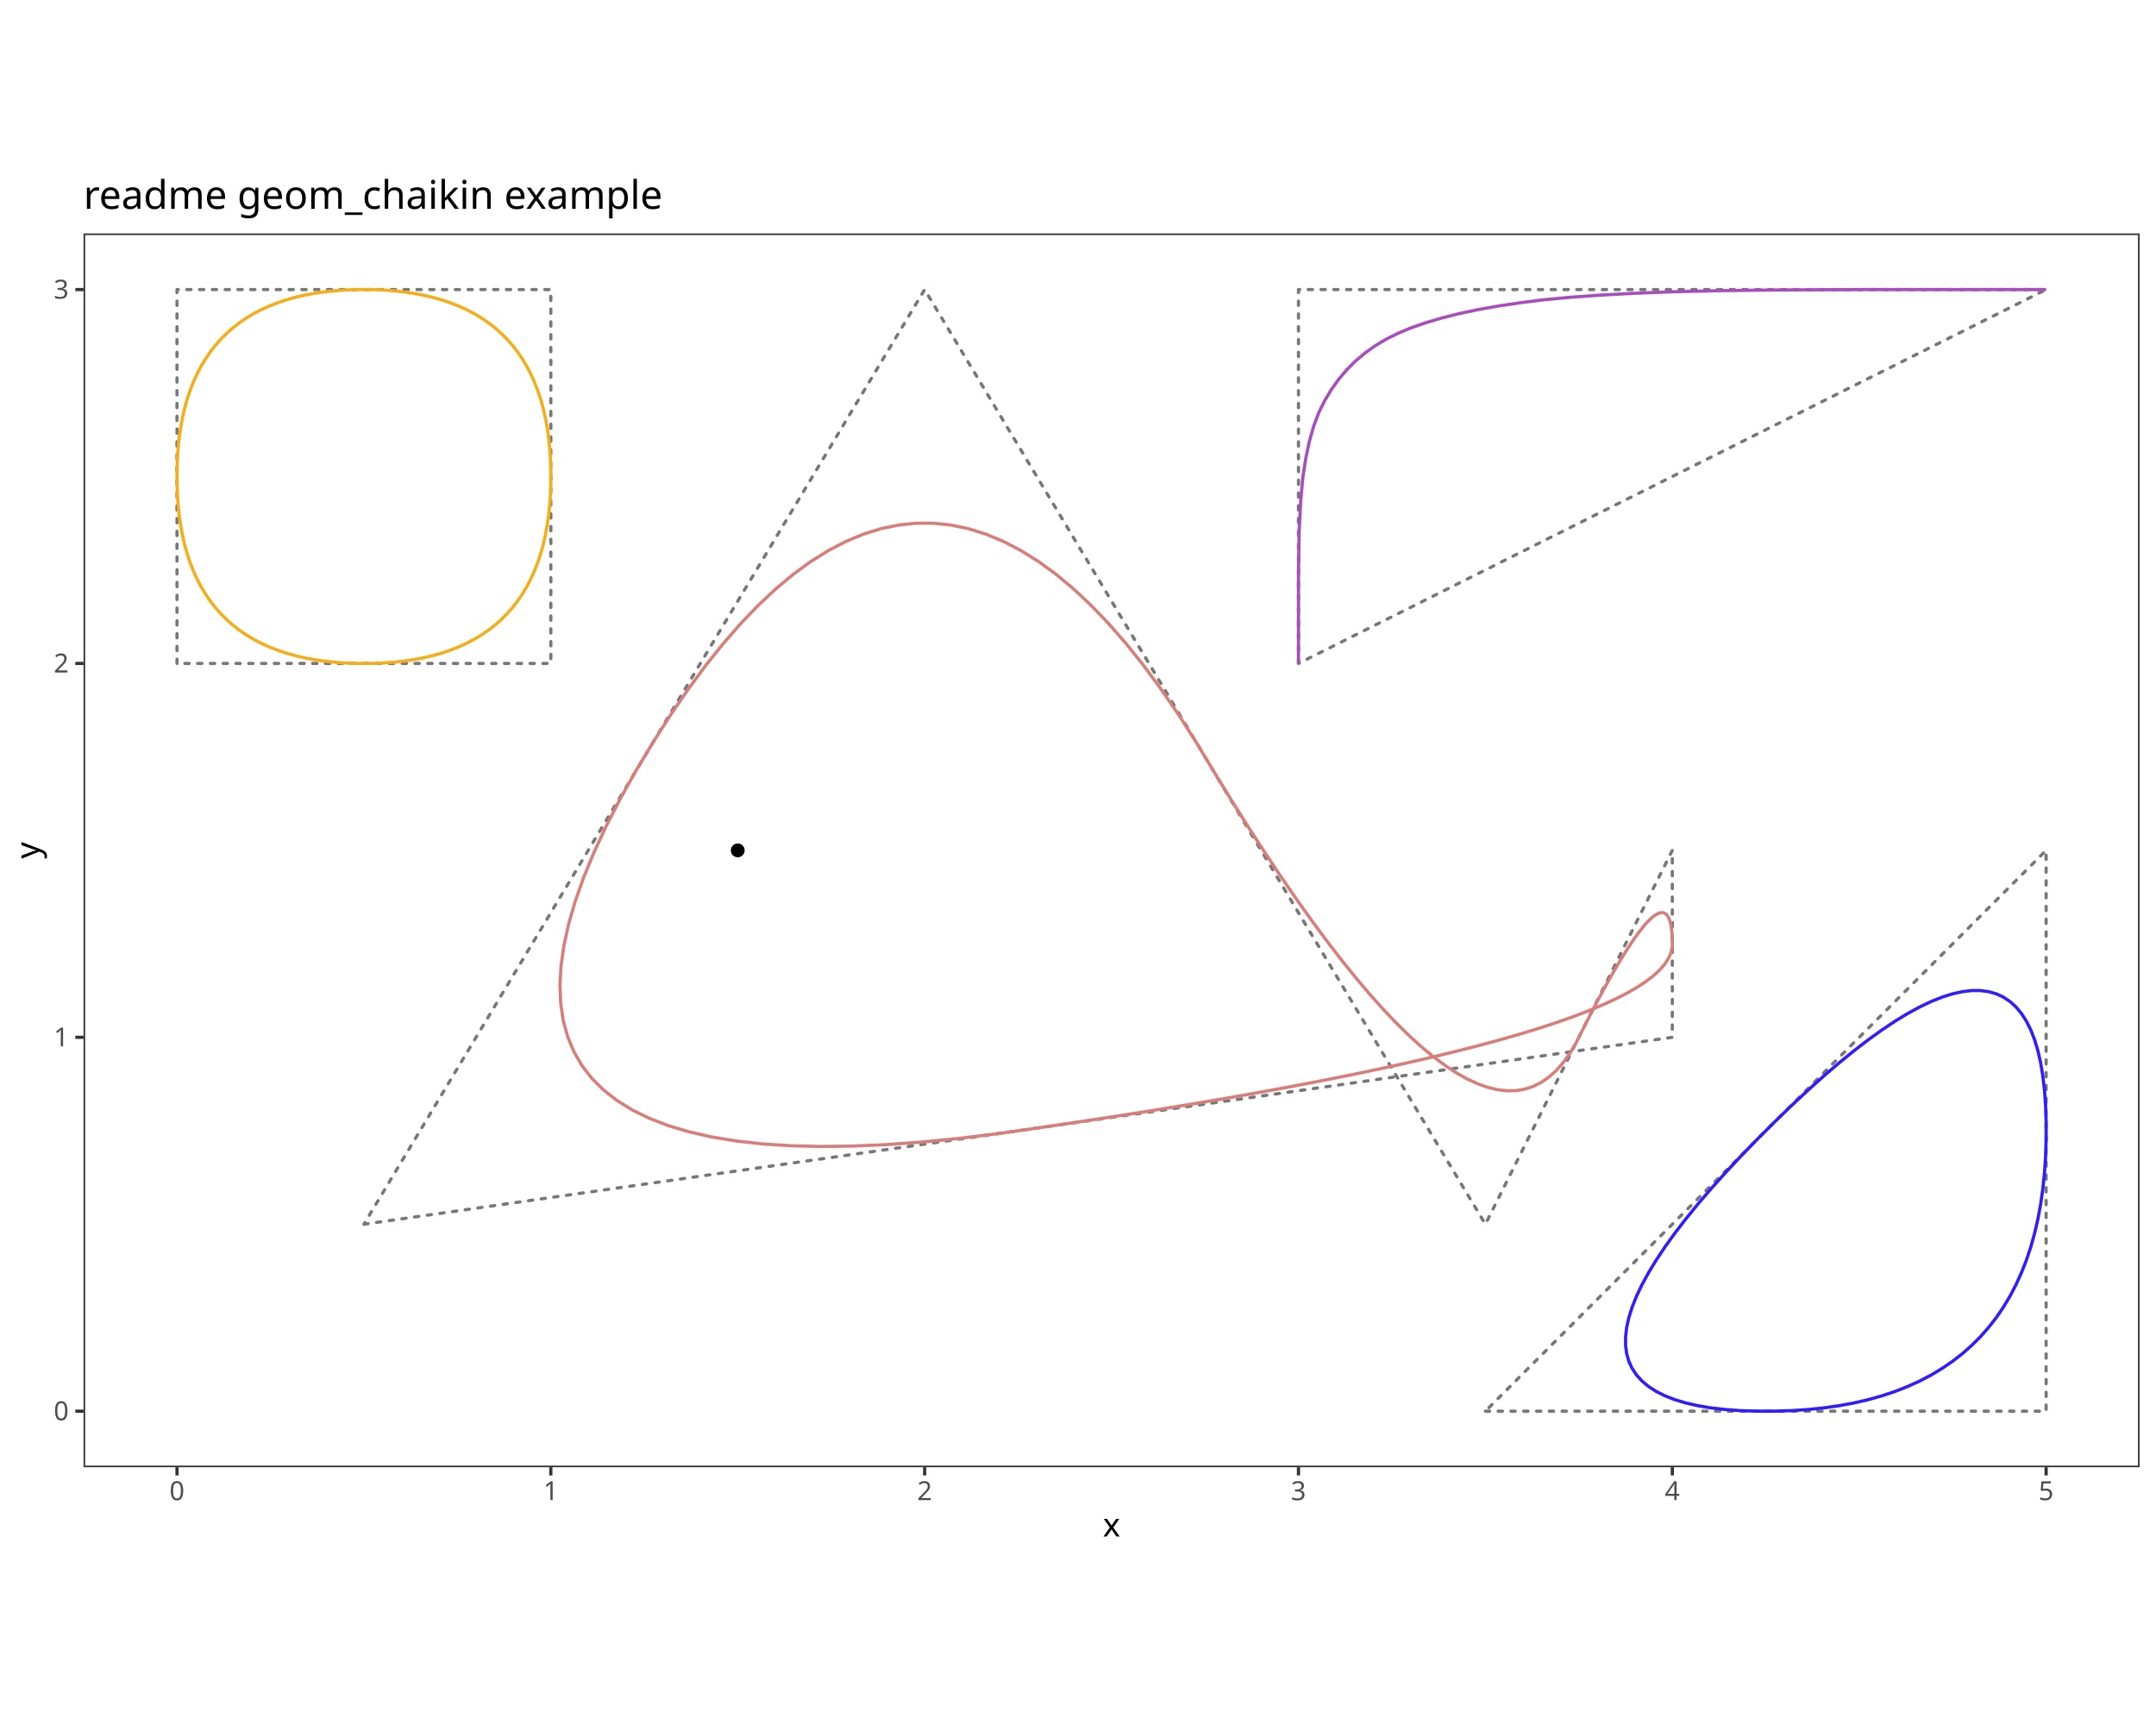
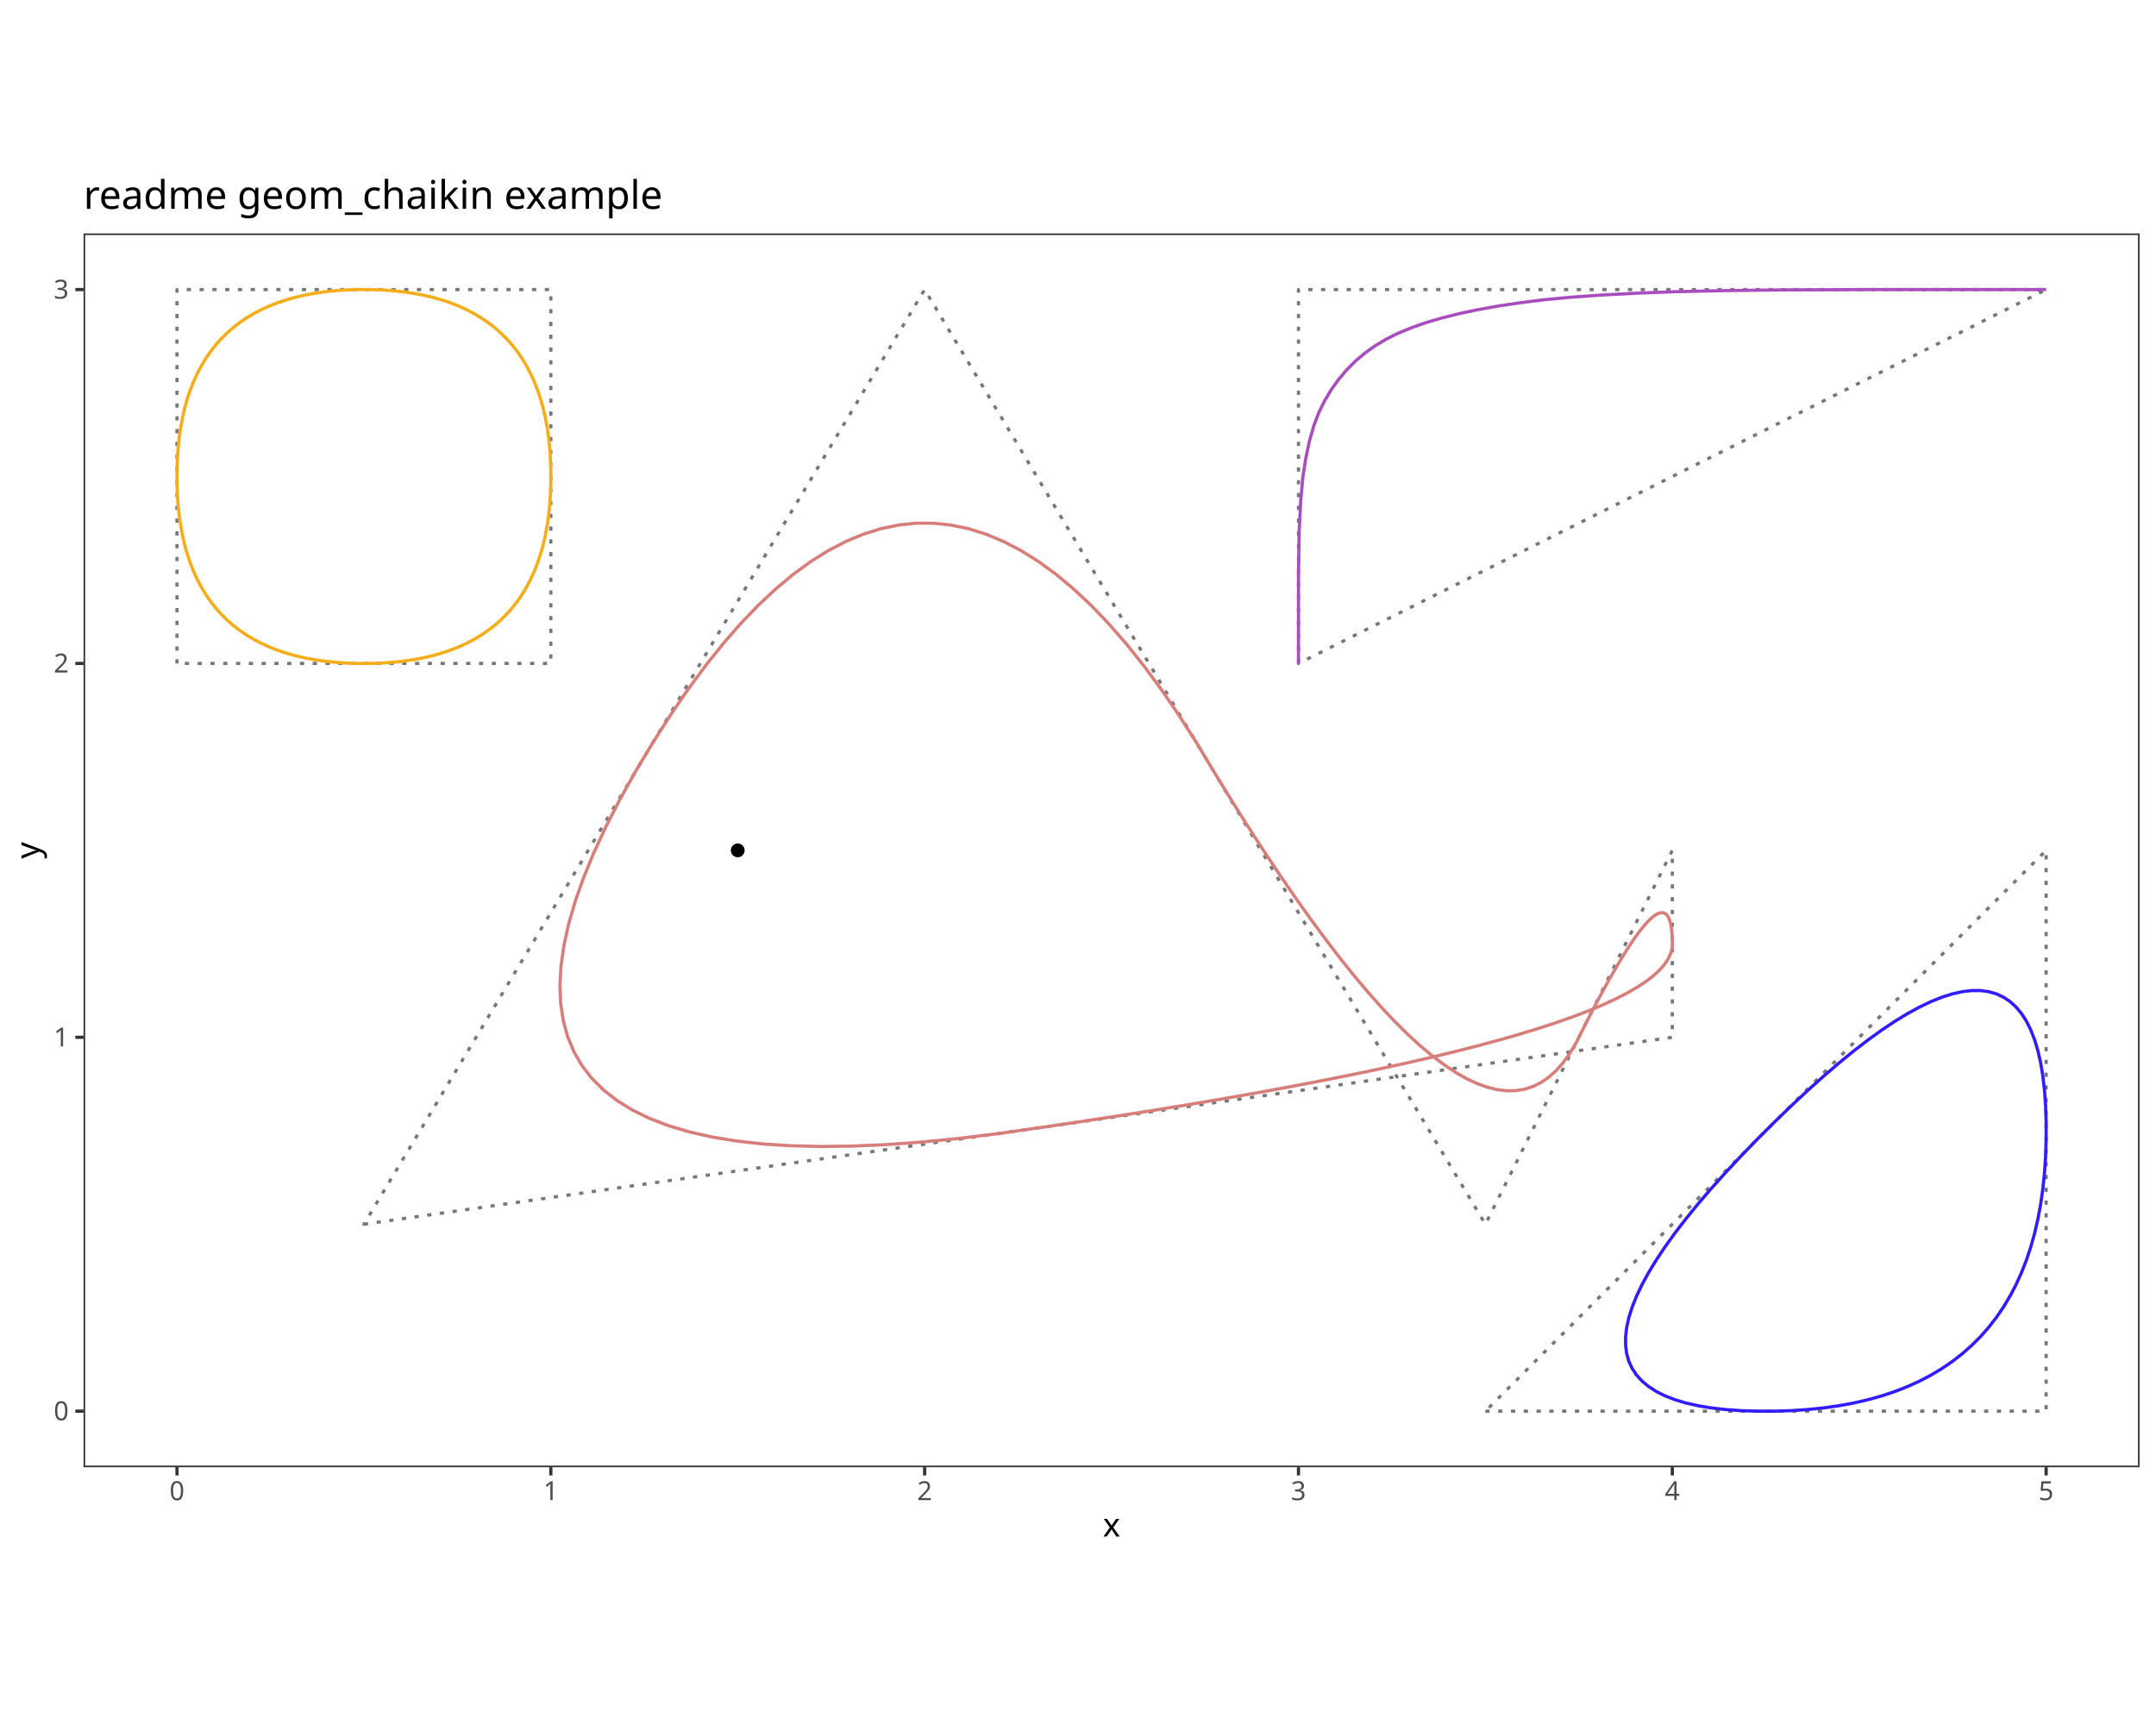
<svg xmlns="http://www.w3.org/2000/svg" class="svglite" data-engine-version="2.0" width="720.00pt" height="576.00pt" viewBox="0 0 720.00 576.00">
  <defs>
    <style type="text/css">
    .svglite line, .svglite polyline, .svglite polygon, .svglite path, .svglite rect, .svglite circle {
      fill: none;
      stroke: #000000;
      stroke-linecap: round;
      stroke-linejoin: round;
      stroke-miterlimit: 10.00;
    }
  </style>
  </defs>
  <rect width="100%" height="100%" style="stroke: none; fill: #FFFFFF;" />
  <defs>
    <clipPath id="cpMC4wMHw3MjAuMDB8MC4wMHw1NzYuMDA=">
      <rect x="0.00" y="0.00" width="720.00" height="576.00" />
    </clipPath>
  </defs>
  <g clip-path="url(#cpMC4wMHw3MjAuMDB8MC4wMHw1NzYuMDA=)">
</g>
  <defs>
    <clipPath id="cpMC4wMHw3MjAuMDB8NTUuMTh8NTIwLjgy">
      <rect x="0.00" y="55.18" width="720.00" height="465.64" />
    </clipPath>
  </defs>
  <g clip-path="url(#cpMC4wMHw3MjAuMDB8NTUuMTh8NTIwLjgy)">
    <rect x="0.00" y="55.18" width="720.00" height="465.64" style="stroke-width: 1.07; stroke: #FFFFFF; fill: #FFFFFF;" />
  </g>
  <g clip-path="url(#cpMC4wMHw3MjAuMDB8MC4wMHw1NzYuMDA=)">
</g>
  <defs>
    <clipPath id="cpMjcuOTB8NzE0LjUyfDc3Ljk2fDQ4OS45Mw==">
      <rect x="27.90" y="77.96" width="686.62" height="411.97" />
    </clipPath>
  </defs>
  <g clip-path="url(#cpMjcuOTB8NzE0LjUyfDc3Ljk2fDQ4OS45Mw==)">
    <rect x="27.90" y="77.96" width="686.62" height="411.97" style="stroke-width: 1.07; stroke: none; fill: #FFFFFF;" />
-     <polygon points="59.11,221.53 59.11,96.69 183.95,96.69 183.95,221.53 " style="stroke-width: 1.07; stroke: #777777; stroke-dasharray: 1.42,2.85; fill: none;" />
-     <polygon points="121.53,408.79 558.47,346.37 558.47,283.95 496.05,408.79 308.79,96.69 " style="stroke-width: 1.07; stroke: #777777; stroke-dasharray: 1.42,2.85; fill: none;" />
-     <polygon points="433.63,221.53 433.63,96.69 683.31,96.69 " style="stroke-width: 1.07; stroke: #777777; stroke-dasharray: 1.42,2.85; fill: none;" />
-     <polygon points="496.05,471.21 683.31,471.21 683.31,283.95 " style="stroke-width: 1.07; stroke: #777777; stroke-dasharray: 1.42,2.85; fill: none;" />
+     <polygon points="59.11,221.53 59.11,96.69 183.95,96.69 183.95,221.53 " style="stroke-width: 1.07; stroke: #777777; stroke-dasharray: 1.42,2.85; stroke-linecap: butt; fill: none;" />
+     <polygon points="121.53,408.79 558.47,346.37 558.47,283.95 496.05,408.79 308.79,96.69 " style="stroke-width: 1.07; stroke: #777777; stroke-dasharray: 1.42,2.85; stroke-linecap: butt; fill: none;" />
+     <polygon points="433.63,221.53 433.63,96.69 683.31,96.69 " style="stroke-width: 1.07; stroke: #777777; stroke-dasharray: 1.42,2.85; stroke-linecap: butt; fill: none;" />
+     <polygon points="496.05,471.21 683.31,471.21 683.31,283.95 " style="stroke-width: 1.07; stroke: #777777; stroke-dasharray: 1.42,2.85; stroke-linecap: butt; fill: none;" />
    <polyline points="119.58,221.53 115.80,221.41 112.14,221.16 108.61,220.80 105.19,220.31 101.90,219.70 98.73,218.97 95.68,218.11 92.76,217.14 89.95,216.04 87.27,214.82 84.71,213.48 82.27,212.02 79.96,210.43 77.76,208.73 75.69,206.90 73.74,204.95 71.91,202.87 70.20,200.68 68.62,198.36 67.16,195.93 65.81,193.37 64.60,190.68 63.50,187.88 62.52,184.95 61.67,181.91 60.94,178.74 60.33,175.44 59.84,172.03 59.47,168.50 59.23,164.84 59.11,161.06 59.11,157.16 59.23,153.38 59.47,149.72 59.84,146.18 60.33,142.77 60.94,139.48 61.67,136.31 62.52,133.26 63.50,130.34 64.60,127.53 65.81,124.85 67.16,122.29 68.62,119.85 70.20,117.53 71.91,115.34 73.74,113.27 75.69,111.32 77.76,109.49 79.96,107.78 82.27,106.20 84.71,104.73 87.27,103.39 89.95,102.17 92.76,101.08 95.68,100.10 98.73,99.25 101.90,98.52 105.19,97.91 108.61,97.42 112.14,97.05 115.80,96.81 119.58,96.69 123.48,96.69 127.26,96.81 130.92,97.05 134.45,97.42 137.87,97.91 141.16,98.52 144.33,99.25 147.38,100.10 150.30,101.08 153.11,102.17 155.79,103.39 158.35,104.73 160.79,106.20 163.10,107.78 165.30,109.49 167.37,111.32 169.32,113.27 171.15,115.34 172.86,117.53 174.44,119.85 175.90,122.29 177.24,124.85 178.46,127.53 179.56,130.34 180.54,133.26 181.39,136.31 182.12,139.48 182.73,142.77 183.22,146.18 183.58,149.72 183.83,153.38 183.95,157.16 183.95,161.06 183.83,164.84 183.58,168.50 183.22,172.03 182.73,175.44 182.12,178.74 181.39,181.91 180.54,184.95 179.56,187.88 178.46,190.68 177.24,193.37 175.90,195.93 174.44,198.36 172.86,200.68 171.15,202.87 169.32,204.95 167.37,206.90 165.30,208.73 163.10,210.43 160.79,212.02 158.35,213.48 155.79,214.82 153.11,216.04 150.30,217.14 147.38,218.11 144.33,218.97 141.16,219.70 137.87,220.31 134.45,220.80 130.92,221.16 127.26,221.41 123.48,221.53 119.58,221.53 " style="stroke-width: 1.07; stroke: #F4AE1B; stroke-linecap: butt;" />
    <polyline points="212.23,257.61 206.99,267.00 202.36,276.02 198.34,284.68 194.92,292.97 192.12,300.89 189.92,308.45 188.34,315.65 187.36,322.47 187.00,328.93 187.24,335.03 188.09,340.76 189.56,346.12 191.63,351.12 194.31,355.76 197.60,360.02 201.51,363.92 206.02,367.46 211.14,370.63 216.87,373.43 223.21,375.87 230.15,377.94 237.71,379.65 245.88,380.99 254.66,381.97 264.05,382.58 274.04,382.82 284.65,382.70 295.87,382.21 307.69,381.36 320.13,380.14 333.17,378.55 346.83,376.60 360.05,374.65 372.86,372.70 385.23,370.75 397.18,368.80 408.70,366.85 419.79,364.90 430.46,362.95 440.70,361.00 450.52,359.05 459.90,357.10 468.86,355.15 477.40,353.20 485.50,351.24 493.19,349.29 500.44,347.34 507.27,345.39 513.67,343.44 519.64,341.49 525.19,339.54 530.31,337.59 535.00,335.64 539.27,333.69 543.11,331.74 546.52,329.79 549.51,327.84 552.07,325.89 554.20,323.94 555.91,321.99 557.19,320.03 558.04,318.08 558.47,316.13 558.47,314.18 558.41,312.41 558.29,310.83 558.10,309.43 557.86,308.21 557.56,307.17 557.19,306.32 556.76,305.65 556.28,305.16 555.73,304.86 555.12,304.73 554.45,304.80 553.72,305.04 552.92,305.47 552.07,306.08 551.16,306.87 550.18,307.84 549.14,309.00 548.05,310.34 546.89,311.87 545.67,313.57 544.39,315.46 543.05,317.54 541.65,319.79 540.18,322.23 538.66,324.85 537.07,327.65 535.43,330.64 533.72,333.81 531.95,337.16 530.13,340.70 528.24,344.42 526.28,348.32 524.21,351.79 522.02,354.84 519.70,357.46 517.26,359.66 514.70,361.42 512.02,362.77 509.22,363.68 506.29,364.17 503.24,364.23 500.07,363.86 496.78,363.07 493.37,361.85 489.83,360.21 486.18,358.13 482.40,355.63 478.49,352.71 474.47,349.36 470.33,345.58 466.06,341.37 461.67,336.74 457.16,331.68 452.53,326.19 447.77,320.28 442.90,313.94 437.90,307.17 432.78,299.98 427.53,292.36 422.17,284.31 416.68,275.84 411.08,266.94 405.35,257.61 399.49,247.86 393.64,238.72 387.79,230.18 381.94,222.26 376.09,214.94 370.23,208.24 364.38,202.14 358.53,196.66 352.68,191.78 346.83,187.51 340.98,183.86 335.12,180.81 329.27,178.37 323.42,176.54 317.57,175.32 311.72,174.71 305.86,174.71 300.01,175.32 294.16,176.54 288.31,178.37 282.46,180.81 276.60,183.86 270.75,187.51 264.90,191.78 259.05,196.66 253.20,202.14 247.34,208.24 241.49,214.94 235.64,222.26 229.79,230.18 223.94,238.72 218.09,247.86 212.23,257.61 " style="stroke-width: 1.07; stroke: #D77E7B; stroke-linecap: butt;" />
    <polyline points="433.63,221.53 433.63,191.90 433.87,177.15 434.36,167.40 435.09,159.35 436.07,153.01 437.29,147.28 438.75,142.16 440.46,137.65 442.41,133.75 444.60,130.09 447.04,126.68 449.72,123.51 452.65,120.58 455.82,117.90 459.23,115.46 462.89,113.27 466.79,111.32 471.18,109.49 476.06,107.78 481.42,106.20 487.27,104.73 493.61,103.39 500.44,102.17 507.75,101.08 515.56,100.10 524.58,99.25 534.82,98.52 546.28,97.91 558.96,97.42 575.05,97.05 594.56,96.81 624.06,96.69 683.31,96.69 " style="stroke-width: 1.07; stroke: #A84DBD; stroke-linecap: butt;" />
    <polyline points="586.75,380.50 581.27,386.17 576.15,391.66 571.39,396.96 567.00,402.08 562.98,407.02 559.32,411.78 556.03,416.35 553.11,420.74 550.55,424.94 548.35,428.97 546.52,432.81 545.06,436.46 543.96,439.94 543.23,443.23 542.87,446.34 542.87,449.26 543.23,452.01 543.96,454.57 545.06,456.94 546.52,459.14 548.35,461.15 550.55,462.98 553.11,464.63 556.03,466.09 559.32,467.37 562.98,468.47 567.00,469.38 571.39,470.11 576.15,470.66 581.27,471.03 586.75,471.21 592.61,471.21 598.28,471.03 603.76,470.66 609.06,470.11 614.19,469.38 619.12,468.47 623.88,467.37 628.45,466.09 632.84,464.63 637.04,462.98 641.07,461.15 644.91,459.14 648.56,456.94 652.04,454.57 655.33,452.01 658.44,449.26 661.37,446.34 664.11,443.23 666.67,439.94 669.05,436.46 671.24,432.81 673.25,428.97 675.08,424.94 676.73,420.74 678.19,416.35 679.47,411.78 680.57,407.02 681.48,402.08 682.21,396.96 682.76,391.66 683.13,386.17 683.31,380.50 683.31,374.65 683.13,369.17 682.76,364.05 682.21,359.29 681.48,354.90 680.57,350.88 679.47,347.22 678.19,343.93 676.73,341.00 675.08,338.44 673.25,336.25 671.24,334.42 669.05,332.96 666.67,331.86 664.11,331.13 661.37,330.76 658.44,330.76 655.33,331.13 652.04,331.86 648.56,332.96 644.91,334.42 641.07,336.25 637.04,338.44 632.84,341.00 628.45,343.93 623.88,347.22 619.12,350.88 614.19,354.90 609.06,359.29 603.76,364.05 598.28,369.17 592.61,374.65 586.75,380.50 " style="stroke-width: 1.07; stroke: #311DFC; stroke-linecap: butt;" />
    <circle cx="246.37" cy="283.95" r="1.95" style="stroke-width: 0.71; fill: #000000;" />
    <rect x="27.90" y="77.96" width="686.62" height="411.97" style="stroke-width: 1.07; stroke: #333333;" />
  </g>
  <g clip-path="url(#cpMC4wMHw3MjAuMDB8MC4wMHw1NzYuMDA=)">
    <text x="22.97" y="474.24" text-anchor="end" style="font-size: 8.80px; fill: #4D4D4D; font-family: sans;" textLength="4.89px" lengthAdjust="spacingAndGlyphs">0</text>
    <text x="22.97" y="349.40" text-anchor="end" style="font-size: 8.80px; fill: #4D4D4D; font-family: sans;" textLength="4.89px" lengthAdjust="spacingAndGlyphs">1</text>
    <text x="22.97" y="224.56" text-anchor="end" style="font-size: 8.80px; fill: #4D4D4D; font-family: sans;" textLength="4.89px" lengthAdjust="spacingAndGlyphs">2</text>
    <text x="22.97" y="99.72" text-anchor="end" style="font-size: 8.80px; fill: #4D4D4D; font-family: sans;" textLength="4.89px" lengthAdjust="spacingAndGlyphs">3</text>
    <polyline points="25.16,471.21 27.90,471.21 " style="stroke-width: 1.07; stroke: #333333; stroke-linecap: butt;" />
    <polyline points="25.16,346.37 27.90,346.37 " style="stroke-width: 1.07; stroke: #333333; stroke-linecap: butt;" />
    <polyline points="25.16,221.53 27.90,221.53 " style="stroke-width: 1.07; stroke: #333333; stroke-linecap: butt;" />
    <polyline points="25.16,96.69 27.90,96.69 " style="stroke-width: 1.07; stroke: #333333; stroke-linecap: butt;" />
    <polyline points="59.11,492.67 59.11,489.93 " style="stroke-width: 1.07; stroke: #333333; stroke-linecap: butt;" />
    <polyline points="183.95,492.67 183.95,489.93 " style="stroke-width: 1.07; stroke: #333333; stroke-linecap: butt;" />
    <polyline points="308.79,492.67 308.79,489.93 " style="stroke-width: 1.07; stroke: #333333; stroke-linecap: butt;" />
    <polyline points="433.63,492.67 433.63,489.93 " style="stroke-width: 1.07; stroke: #333333; stroke-linecap: butt;" />
    <polyline points="558.47,492.67 558.47,489.93 " style="stroke-width: 1.07; stroke: #333333; stroke-linecap: butt;" />
    <polyline points="683.31,492.67 683.31,489.93 " style="stroke-width: 1.07; stroke: #333333; stroke-linecap: butt;" />
    <text x="59.11" y="500.92" text-anchor="middle" style="font-size: 8.80px; fill: #4D4D4D; font-family: sans;" textLength="4.89px" lengthAdjust="spacingAndGlyphs">0</text>
    <text x="183.95" y="500.92" text-anchor="middle" style="font-size: 8.80px; fill: #4D4D4D; font-family: sans;" textLength="4.89px" lengthAdjust="spacingAndGlyphs">1</text>
    <text x="308.79" y="500.92" text-anchor="middle" style="font-size: 8.80px; fill: #4D4D4D; font-family: sans;" textLength="4.89px" lengthAdjust="spacingAndGlyphs">2</text>
    <text x="433.63" y="500.92" text-anchor="middle" style="font-size: 8.80px; fill: #4D4D4D; font-family: sans;" textLength="4.89px" lengthAdjust="spacingAndGlyphs">3</text>
    <text x="558.47" y="500.92" text-anchor="middle" style="font-size: 8.80px; fill: #4D4D4D; font-family: sans;" textLength="4.89px" lengthAdjust="spacingAndGlyphs">4</text>
    <text x="683.31" y="500.92" text-anchor="middle" style="font-size: 8.80px; fill: #4D4D4D; font-family: sans;" textLength="4.89px" lengthAdjust="spacingAndGlyphs">5</text>
    <text x="371.21" y="513.06" text-anchor="middle" style="font-size: 11.00px; font-family: sans;" textLength="5.50px" lengthAdjust="spacingAndGlyphs">x</text>
    <text transform="translate(13.05,283.95) rotate(-90)" text-anchor="middle" style="font-size: 11.00px; font-family: sans;" textLength="5.50px" lengthAdjust="spacingAndGlyphs">y</text>
    <text x="27.90" y="69.74" style="font-size: 13.20px; font-family: sans;" textLength="183.47px" lengthAdjust="spacingAndGlyphs">readme geom_chaikin example</text>
  </g>
</svg>
